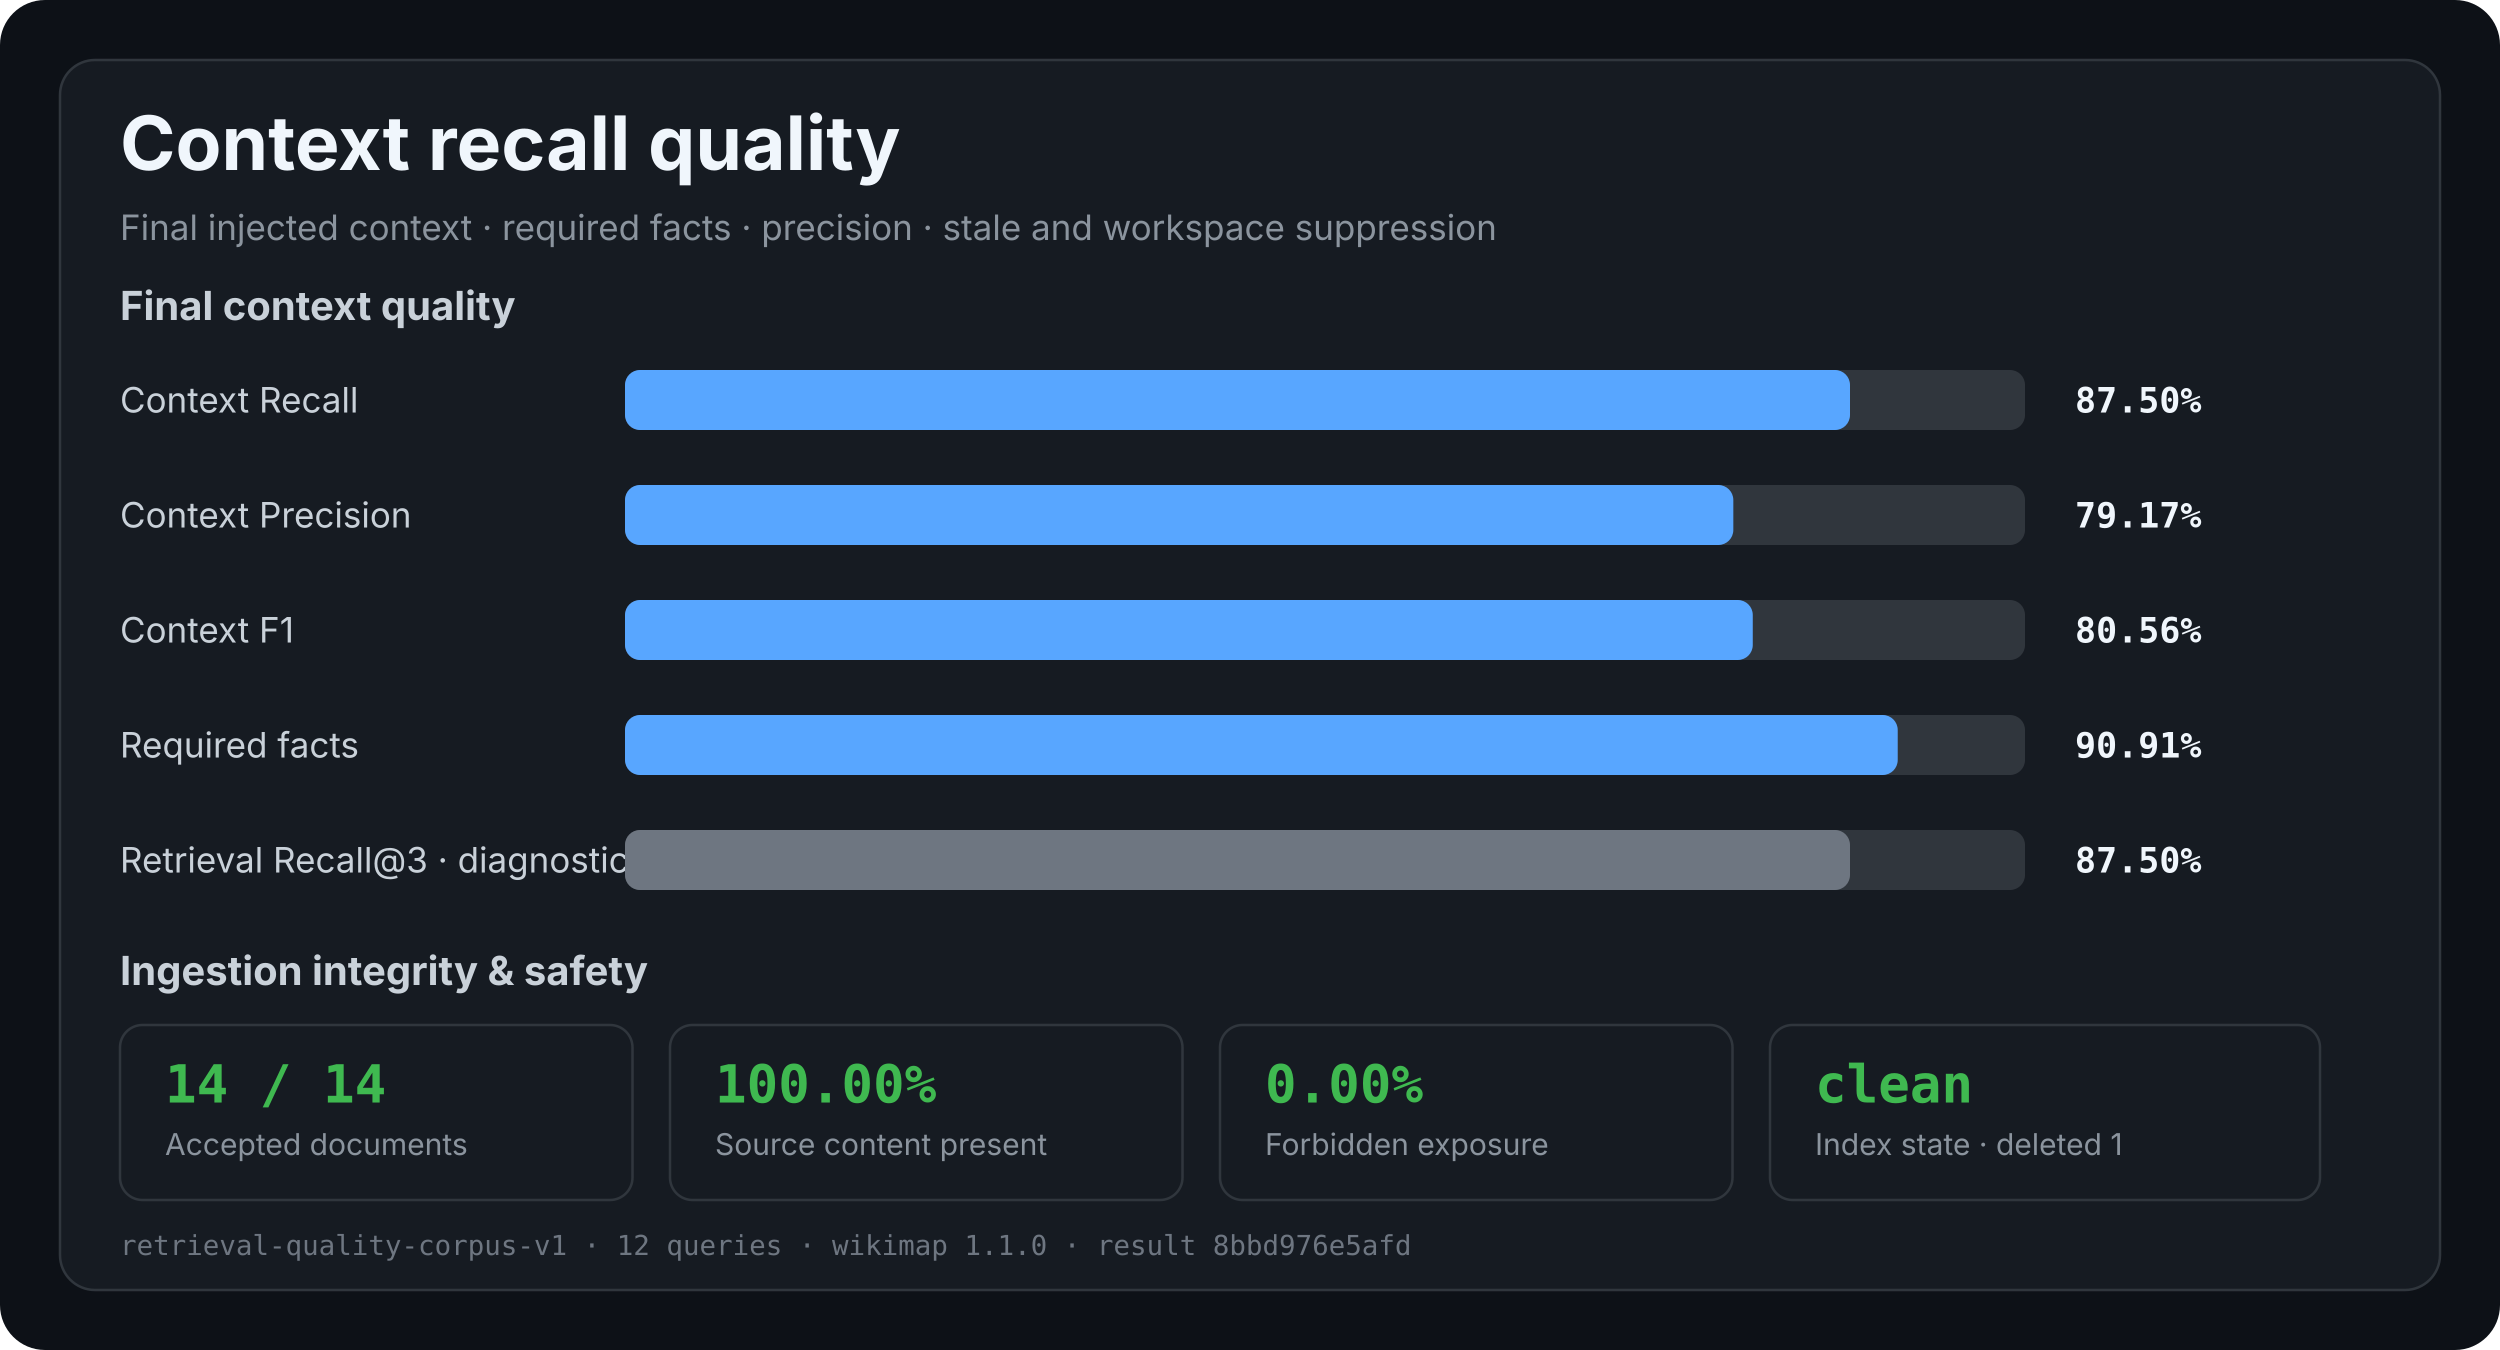
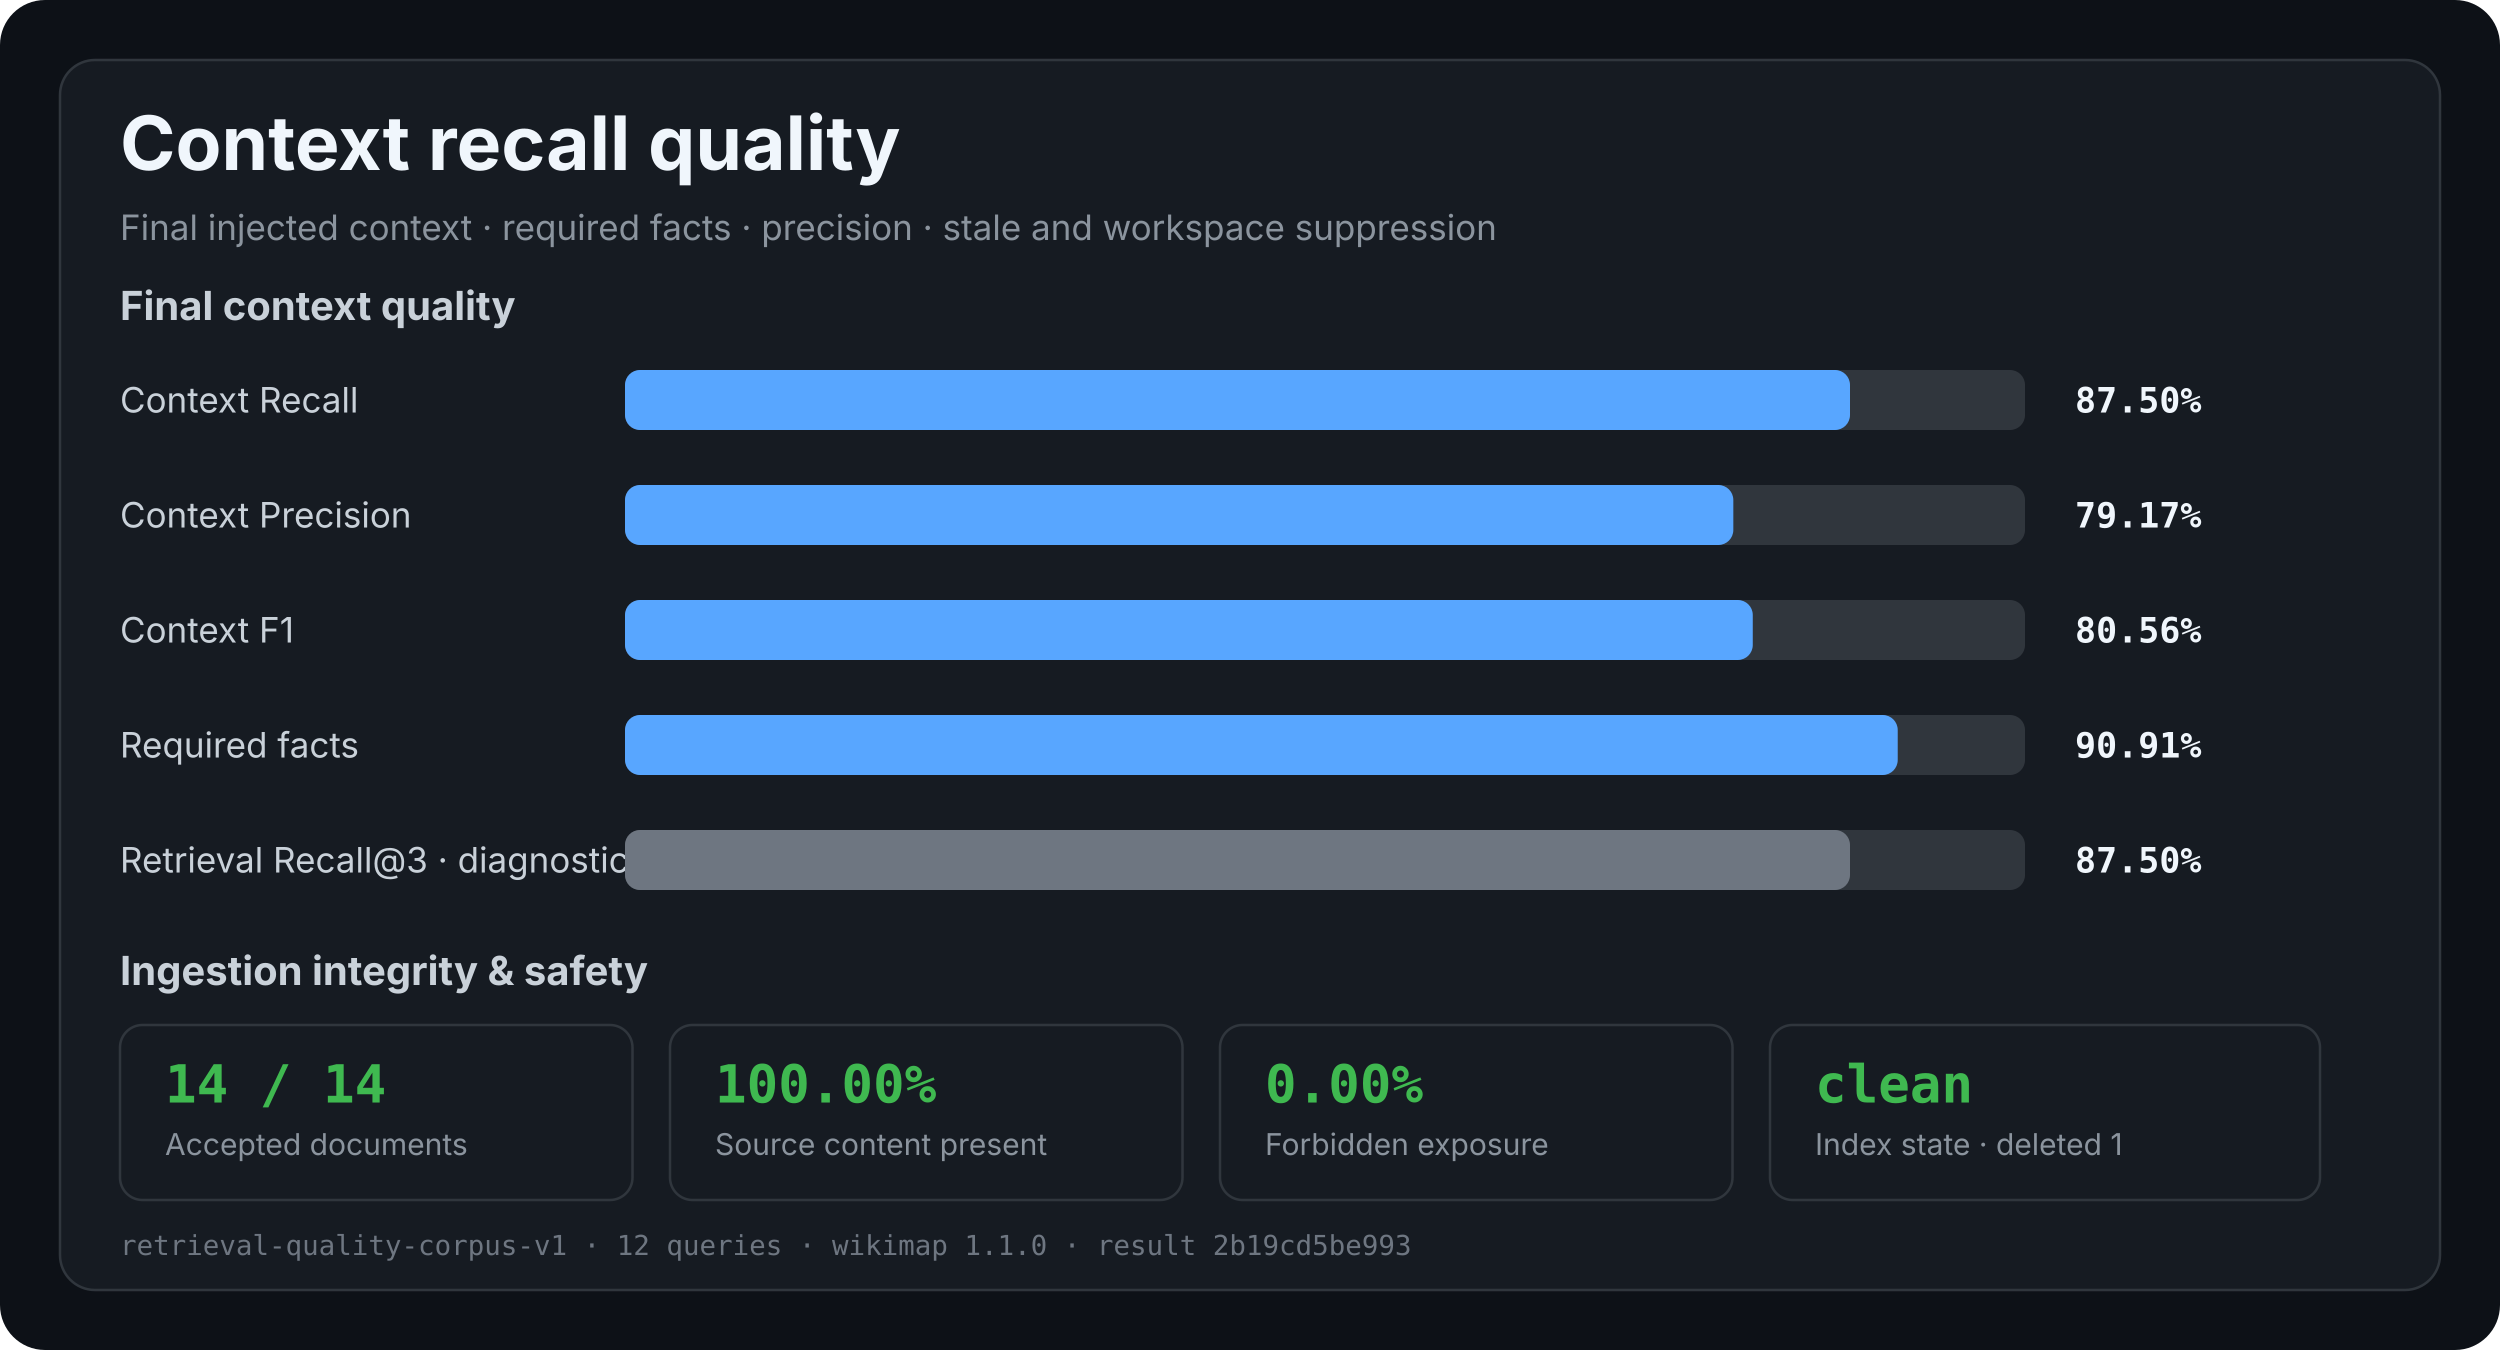
<svg xmlns="http://www.w3.org/2000/svg" width="1000" height="540" viewBox="0 0 1000 540" role="img" aria-labelledby="title desc">
  <style>
  .bg { fill: #0d1117; }
  .panel { fill: #161b22; stroke: #30363d; stroke-width: 1; }
  .title { fill: #f0f6fc; font: 700 30px -apple-system,BlinkMacSystemFont,"Segoe UI",sans-serif; }
  .subtitle { fill: #8b949e; font: 14px -apple-system,BlinkMacSystemFont,"Segoe UI",sans-serif; }
  .section { fill: #c9d1d9; font: 700 16px -apple-system,BlinkMacSystemFont,"Segoe UI",sans-serif; }
  .label { fill: #c9d1d9; font: 14px -apple-system,BlinkMacSystemFont,"Segoe UI",sans-serif; }
  .value { fill: #f0f6fc; font: 700 14px ui-monospace,SFMono-Regular,Consolas,monospace; }
  .track { fill: #30363d; }
  .bar { fill: #58a6ff; }
  .diagnostic-bar { fill: #6e7681; }
  .card-value { fill: #3fb950; font: 700 21px ui-monospace,SFMono-Regular,Consolas,monospace; }
  .card-label { fill: #8b949e; font: 12px -apple-system,BlinkMacSystemFont,"Segoe UI",sans-serif; }
  .footer { fill: #6e7681; font: 11px ui-monospace,SFMono-Regular,Consolas,monospace; }
</style>
  <rect width="1000" height="540" rx="18" class="bg" />
  <rect x="24" y="24" width="952" height="492" rx="14" class="panel" />
  <text x="48" y="68" class="title">Context recall quality</text>
  <text x="48" y="96" class="subtitle">Final injected context · required facts · precision · stale and workspace suppression</text>
  <text x="48" y="128" class="section">Final context quality</text>
  <text x="48" y="165" class="label">Context Recall</text>
  <rect x="250" y="148" width="560" height="24" rx="6" class="track" />
  <rect x="250" y="148" width="490.00" height="24" rx="6" class="bar" />
  <text x="830" y="165" class="value">87.50%</text>
  <text x="48" y="211" class="label">Context Precision</text>
  <rect x="250" y="194" width="560" height="24" rx="6" class="track" />
  <rect x="250" y="194" width="443.33" height="24" rx="6" class="bar" />
  <text x="830" y="211" class="value">79.17%</text>
  <text x="48" y="257" class="label">Context F1</text>
  <rect x="250" y="240" width="560" height="24" rx="6" class="track" />
  <rect x="250" y="240" width="451.11" height="24" rx="6" class="bar" />
  <text x="830" y="257" class="value">80.56%</text>
  <text x="48" y="303" class="label">Required facts</text>
  <rect x="250" y="286" width="560" height="24" rx="6" class="track" />
  <rect x="250" y="286" width="509.09" height="24" rx="6" class="bar" />
  <text x="830" y="303" class="value">90.91%</text>
  <text x="48" y="349" class="label">Retrieval Recall@3 · diagnostic</text>
  <rect x="250" y="332" width="560" height="24" rx="6" class="track" />
  <rect x="250" y="332" width="490.00" height="24" rx="6" class="diagnostic-bar" />
  <text x="830" y="349" class="value">87.50%</text>
  <text x="48" y="394" class="section">Ingestion integrity &amp; safety</text>
  <rect x="48" y="410" width="205" height="70" rx="9" class="panel" />
  <text x="66" y="441" class="card-value">14 / 14</text>
  <text x="66" y="462" class="card-label">Accepted documents</text>
  <rect x="268" y="410" width="205" height="70" rx="9" class="panel" />
  <text x="286" y="441" class="card-value">100.00%</text>
  <text x="286" y="462" class="card-label">Source content present</text>
  <rect x="488" y="410" width="205" height="70" rx="9" class="panel" />
  <text x="506" y="441" class="card-value">0.00%</text>
  <text x="506" y="462" class="card-label">Forbidden exposure</text>
  <rect x="708" y="410" width="220" height="70" rx="9" class="panel" />
  <text x="726" y="441" class="card-value">clean</text>
  <text x="726" y="462" class="card-label">Index state · deleted 1</text>
-   <text x="48" y="502" class="footer">retrieval-quality-corpus-v1 · 12 queries · wikimap 1.1.0 · result 8bbd976e5afd</text>
+   <text x="48" y="502" class="footer">retrieval-quality-corpus-v1 · 12 queries · wikimap 1.1.0 · result 2b19cd5be993</text>
</svg>
